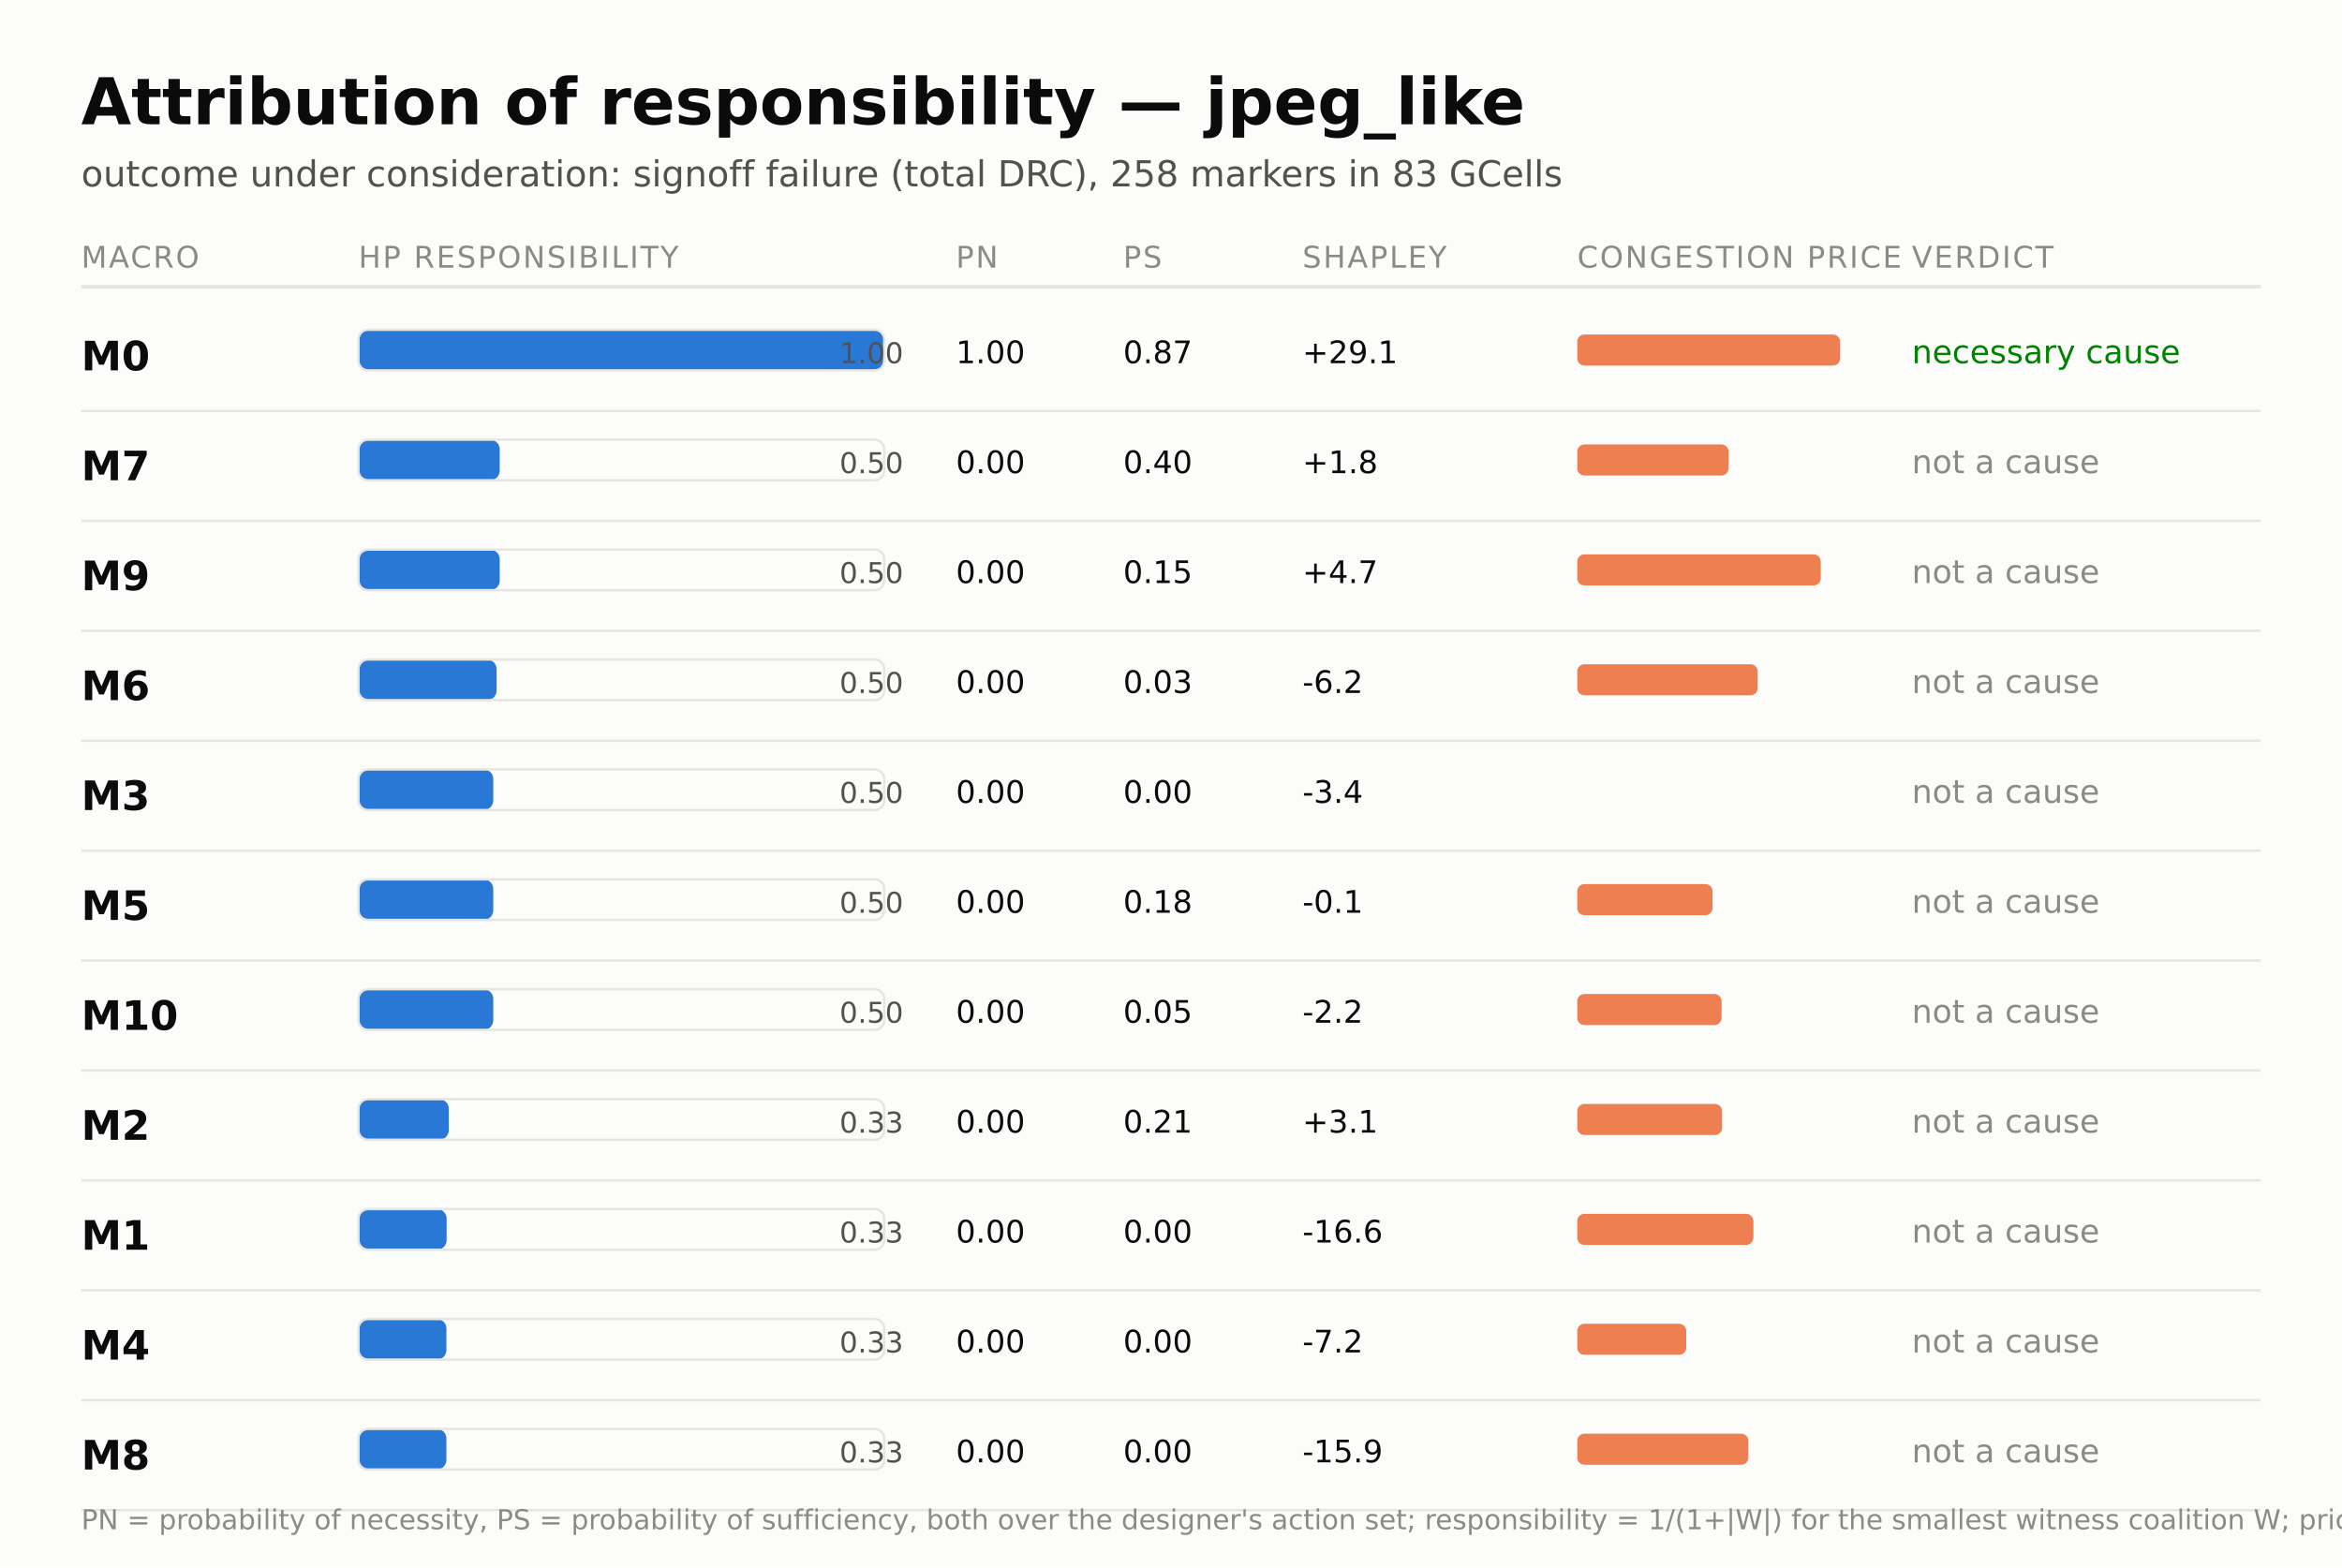
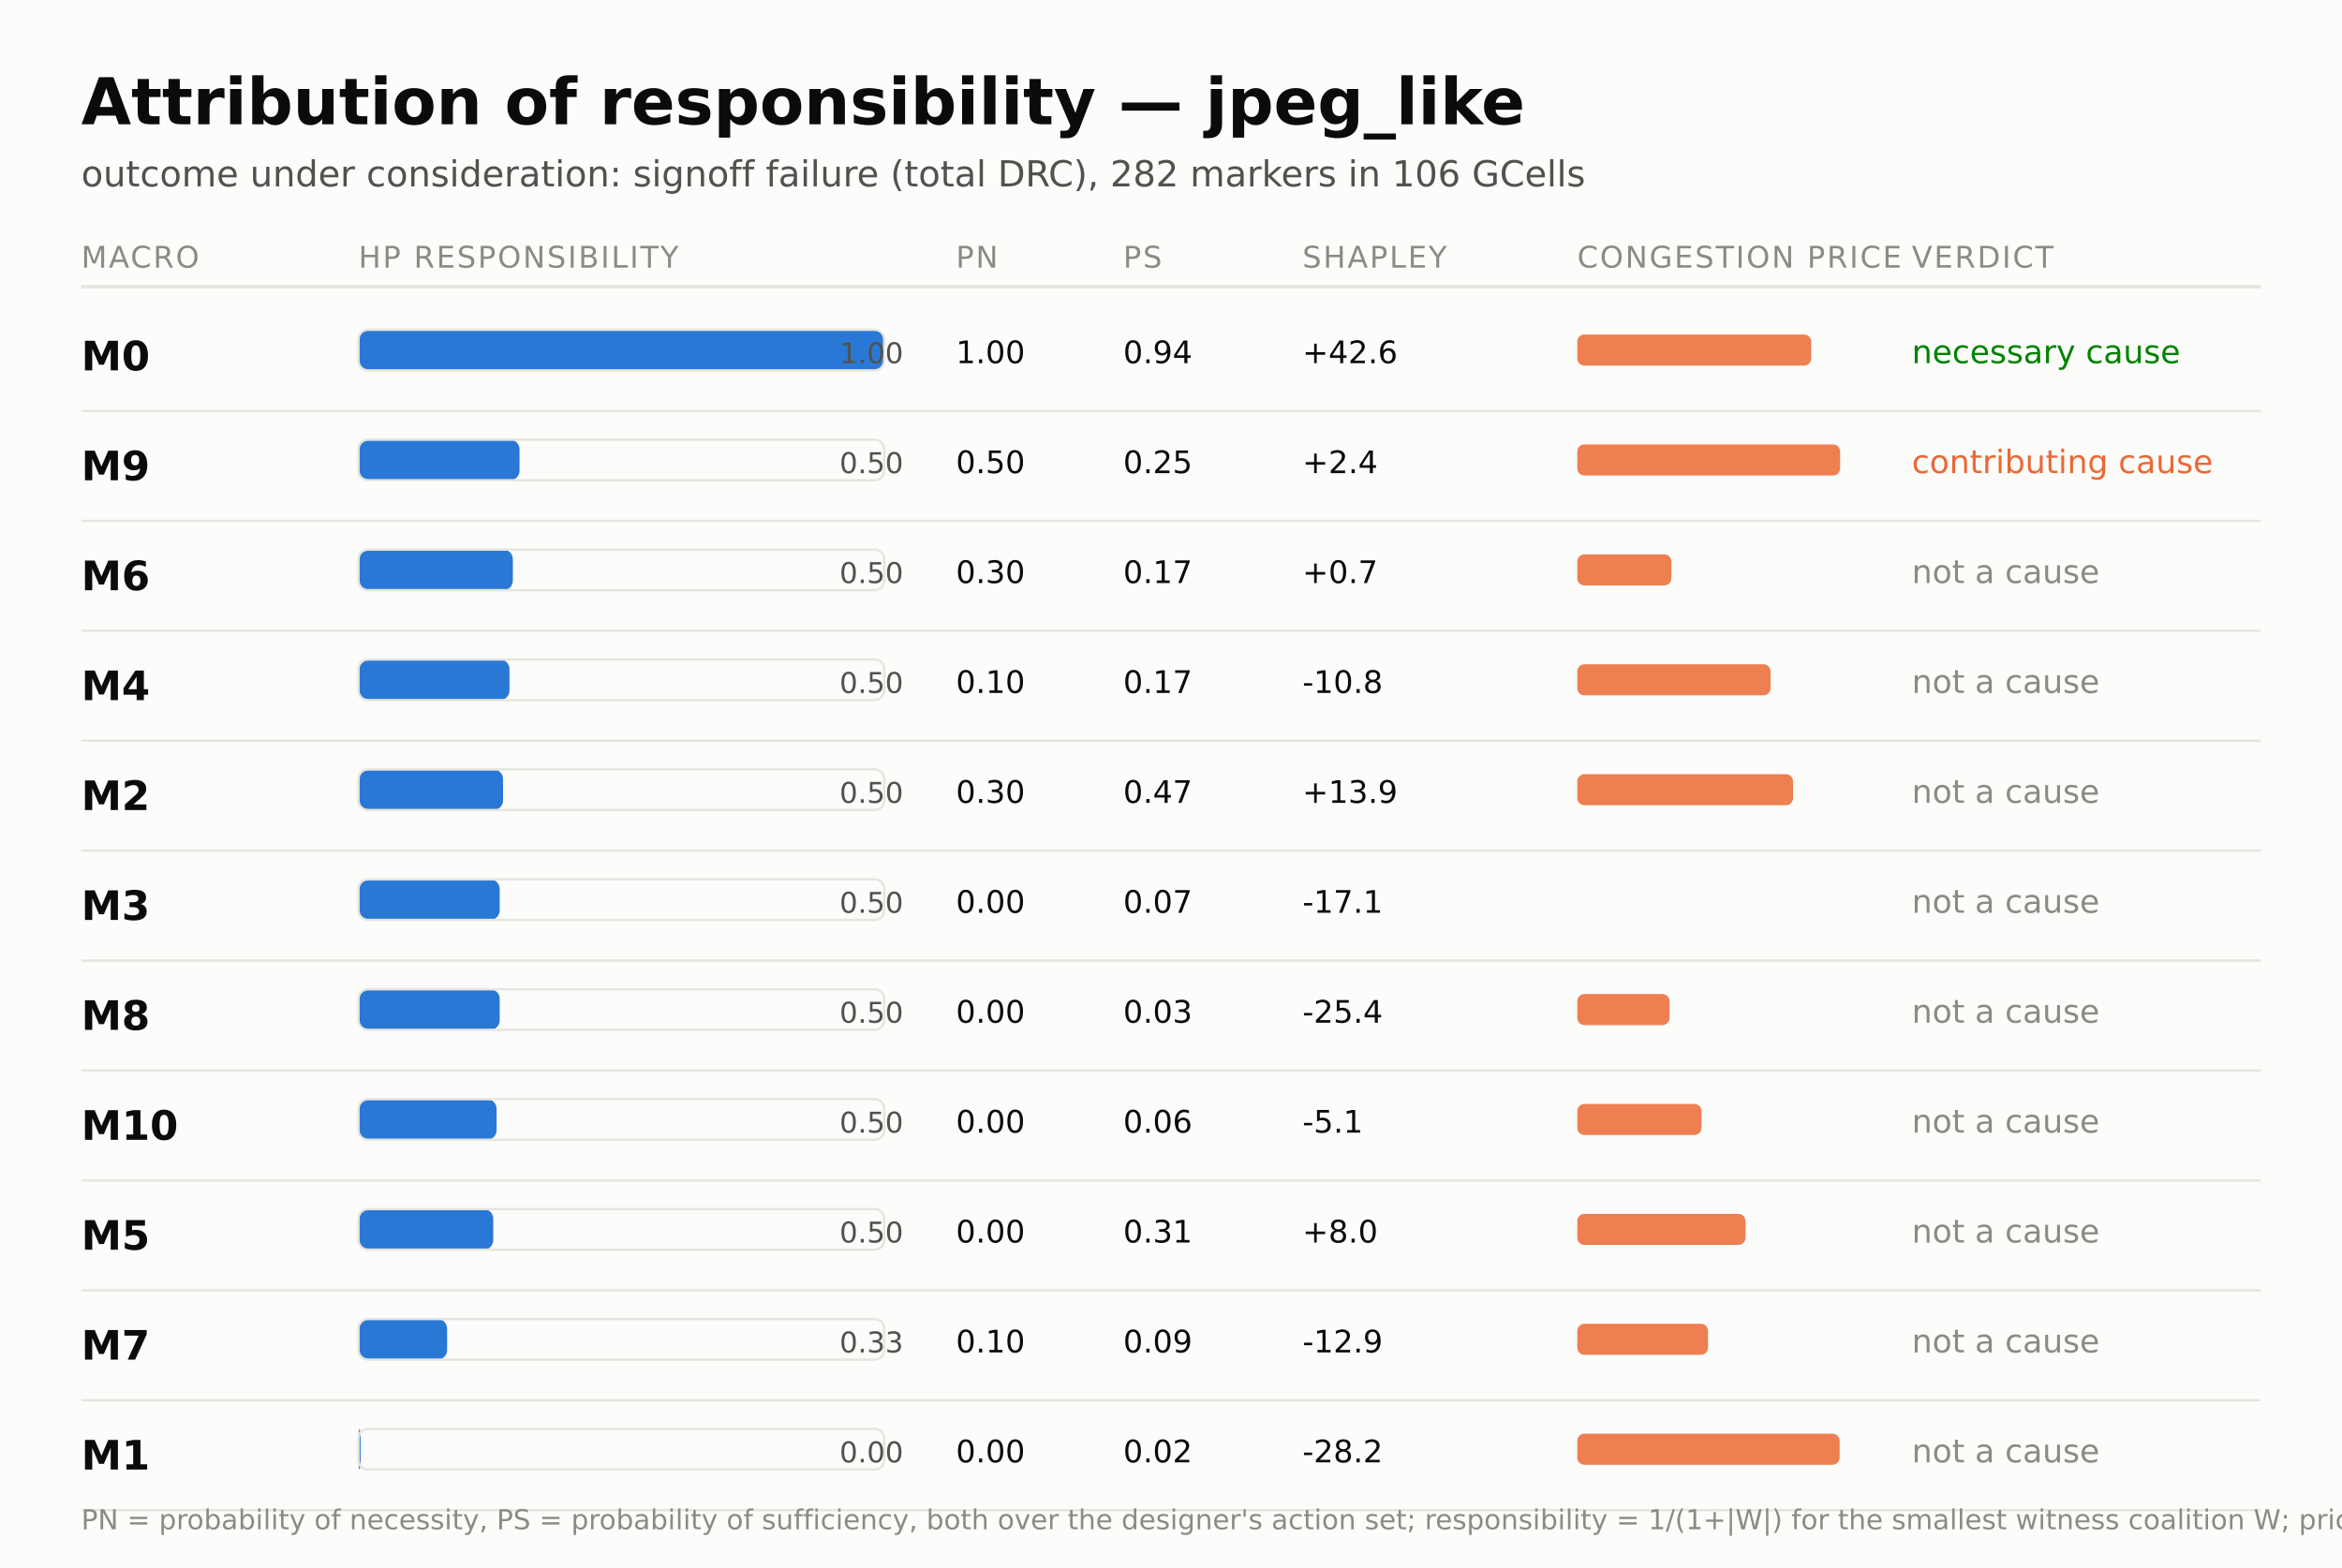
<svg xmlns="http://www.w3.org/2000/svg" width="980" height="656" viewBox="0 0 980 656" font-family="DejaVu Sans, Helvetica, Arial, sans-serif">
  <rect width="980" height="656" fill="#fcfcfb" />
  <text x="34" y="52" font-size="27" font-weight="bold" fill="#0b0b0b">Attribution of responsibility — jpeg_like</text>
-   <text x="34" y="78" font-size="15" fill="#52514e">outcome under consideration: signoff failure (total DRC), 258 markers in 83 GCells</text>
+   <text x="34" y="78" font-size="15" fill="#52514e">outcome under consideration: signoff failure (total DRC), 282 markers in 106 GCells</text>
  <text x="34" y="112" font-size="12.5" fill="#8b8a84" letter-spacing="0.06em">MACRO</text>
  <text x="150" y="112" font-size="12.5" fill="#8b8a84" letter-spacing="0.06em">HP RESPONSIBILITY</text>
  <text x="400" y="112" font-size="12.5" fill="#8b8a84" letter-spacing="0.06em">PN</text>
  <text x="470" y="112" font-size="12.5" fill="#8b8a84" letter-spacing="0.06em">PS</text>
  <text x="545" y="112" font-size="12.5" fill="#8b8a84" letter-spacing="0.06em">SHAPLEY</text>
  <text x="660" y="112" font-size="12.5" fill="#8b8a84" letter-spacing="0.06em">CONGESTION PRICE</text>
  <text x="800" y="112" font-size="12.5" fill="#8b8a84" letter-spacing="0.06em">VERDICT</text>
  <line x1="34" y1="120" x2="946" y2="120" stroke="#e6e5e0" stroke-width="1.5" />
  <text x="34" y="155" font-size="17" font-weight="bold" fill="#0b0b0b">M0</text>
  <rect x="150" y="138" width="220.0" height="17" rx="4" fill="#2a78d6" />
  <rect x="150" y="138" width="220" height="17" rx="4" fill="none" stroke="#e6e5e0" />
  <text x="378" y="152" font-size="12" fill="#52514e" text-anchor="end">1.00</text>
  <text x="400" y="152" font-size="13" fill="#0b0b0b">1.00</text>
-   <text x="470" y="152" font-size="13" fill="#0b0b0b">0.87</text>
-   <text x="545" y="152" font-size="13" fill="#0b0b0b">+29.1</text>
-   <rect x="660" y="140" width="110.0" height="13" rx="3" fill="#eb6834" opacity="0.85" />
+   <text x="470" y="152" font-size="13" fill="#0b0b0b">0.94</text>
+   <text x="545" y="152" font-size="13" fill="#0b0b0b">+42.6</text>
+   <rect x="660" y="140" width="97.9" height="13" rx="3" fill="#eb6834" opacity="0.85" />
  <text x="800" y="152" font-size="13.5" fill="#008300">necessary cause</text>
  <line x1="34" y1="172" x2="946" y2="172" stroke="#e6e5e0" />
-   <text x="34" y="201" font-size="17" font-weight="bold" fill="#0b0b0b">M7</text>
-   <rect x="150" y="184" width="59.1" height="17" rx="4" fill="#2a78d6" />
+   <text x="34" y="201" font-size="17" font-weight="bold" fill="#0b0b0b">M9</text>
+   <rect x="150" y="184" width="67.4" height="17" rx="4" fill="#2a78d6" />
  <rect x="150" y="184" width="220" height="17" rx="4" fill="none" stroke="#e6e5e0" />
  <text x="378" y="198" font-size="12" fill="#52514e" text-anchor="end">0.50</text>
-   <text x="400" y="198" font-size="13" fill="#0b0b0b">0.00</text>
-   <text x="470" y="198" font-size="13" fill="#0b0b0b">0.40</text>
-   <text x="545" y="198" font-size="13" fill="#0b0b0b">+1.8</text>
-   <rect x="660" y="186" width="63.3" height="13" rx="3" fill="#eb6834" opacity="0.85" />
-   <text x="800" y="198" font-size="13.5" fill="#8b8a84">not a cause</text>
+   <text x="400" y="198" font-size="13" fill="#0b0b0b">0.50</text>
+   <text x="470" y="198" font-size="13" fill="#0b0b0b">0.25</text>
+   <text x="545" y="198" font-size="13" fill="#0b0b0b">+2.4</text>
+   <rect x="660" y="186" width="110.0" height="13" rx="3" fill="#eb6834" opacity="0.85" />
+   <text x="800" y="198" font-size="13.5" fill="#eb6834">contributing cause</text>
  <line x1="34" y1="218" x2="946" y2="218" stroke="#e6e5e0" />
-   <text x="34" y="247" font-size="17" font-weight="bold" fill="#0b0b0b">M9</text>
-   <rect x="150" y="230" width="59.1" height="17" rx="4" fill="#2a78d6" />
+   <text x="34" y="247" font-size="17" font-weight="bold" fill="#0b0b0b">M6</text>
+   <rect x="150" y="230" width="64.6" height="17" rx="4" fill="#2a78d6" />
  <rect x="150" y="230" width="220" height="17" rx="4" fill="none" stroke="#e6e5e0" />
  <text x="378" y="244" font-size="12" fill="#52514e" text-anchor="end">0.50</text>
-   <text x="400" y="244" font-size="13" fill="#0b0b0b">0.00</text>
-   <text x="470" y="244" font-size="13" fill="#0b0b0b">0.15</text>
-   <text x="545" y="244" font-size="13" fill="#0b0b0b">+4.7</text>
-   <rect x="660" y="232" width="101.9" height="13" rx="3" fill="#eb6834" opacity="0.85" />
+   <text x="400" y="244" font-size="13" fill="#0b0b0b">0.30</text>
+   <text x="470" y="244" font-size="13" fill="#0b0b0b">0.17</text>
+   <text x="545" y="244" font-size="13" fill="#0b0b0b">+0.7</text>
+   <rect x="660" y="232" width="39.4" height="13" rx="3" fill="#eb6834" opacity="0.85" />
  <text x="800" y="244" font-size="13.5" fill="#8b8a84">not a cause</text>
  <line x1="34" y1="264" x2="946" y2="264" stroke="#e6e5e0" />
-   <text x="34" y="293" font-size="17" font-weight="bold" fill="#0b0b0b">M6</text>
-   <rect x="150" y="276" width="57.8" height="17" rx="4" fill="#2a78d6" />
+   <text x="34" y="293" font-size="17" font-weight="bold" fill="#0b0b0b">M4</text>
+   <rect x="150" y="276" width="63.2" height="17" rx="4" fill="#2a78d6" />
  <rect x="150" y="276" width="220" height="17" rx="4" fill="none" stroke="#e6e5e0" />
  <text x="378" y="290" font-size="12" fill="#52514e" text-anchor="end">0.50</text>
-   <text x="400" y="290" font-size="13" fill="#0b0b0b">0.00</text>
-   <text x="470" y="290" font-size="13" fill="#0b0b0b">0.03</text>
-   <text x="545" y="290" font-size="13" fill="#0b0b0b">-6.2</text>
-   <rect x="660" y="278" width="75.5" height="13" rx="3" fill="#eb6834" opacity="0.85" />
+   <text x="400" y="290" font-size="13" fill="#0b0b0b">0.10</text>
+   <text x="470" y="290" font-size="13" fill="#0b0b0b">0.17</text>
+   <text x="545" y="290" font-size="13" fill="#0b0b0b">-10.8</text>
+   <rect x="660" y="278" width="80.9" height="13" rx="3" fill="#eb6834" opacity="0.85" />
  <text x="800" y="290" font-size="13.5" fill="#8b8a84">not a cause</text>
  <line x1="34" y1="310" x2="946" y2="310" stroke="#e6e5e0" />
-   <text x="34" y="339" font-size="17" font-weight="bold" fill="#0b0b0b">M3</text>
-   <rect x="150" y="322" width="56.4" height="17" rx="4" fill="#2a78d6" />
+   <text x="34" y="339" font-size="17" font-weight="bold" fill="#0b0b0b">M2</text>
+   <rect x="150" y="322" width="60.5" height="17" rx="4" fill="#2a78d6" />
  <rect x="150" y="322" width="220" height="17" rx="4" fill="none" stroke="#e6e5e0" />
  <text x="378" y="336" font-size="12" fill="#52514e" text-anchor="end">0.50</text>
-   <text x="400" y="336" font-size="13" fill="#0b0b0b">0.00</text>
-   <text x="470" y="336" font-size="13" fill="#0b0b0b">0.00</text>
-   <text x="545" y="336" font-size="13" fill="#0b0b0b">-3.4</text>
-   <rect x="660" y="324" width="0.0" height="13" rx="3" fill="#eb6834" opacity="0.85" />
+   <text x="400" y="336" font-size="13" fill="#0b0b0b">0.30</text>
+   <text x="470" y="336" font-size="13" fill="#0b0b0b">0.47</text>
+   <text x="545" y="336" font-size="13" fill="#0b0b0b">+13.9</text>
+   <rect x="660" y="324" width="90.3" height="13" rx="3" fill="#eb6834" opacity="0.85" />
  <text x="800" y="336" font-size="13.5" fill="#8b8a84">not a cause</text>
  <line x1="34" y1="356" x2="946" y2="356" stroke="#e6e5e0" />
-   <text x="34" y="385" font-size="17" font-weight="bold" fill="#0b0b0b">M5</text>
-   <rect x="150" y="368" width="56.4" height="17" rx="4" fill="#2a78d6" />
+   <text x="34" y="385" font-size="17" font-weight="bold" fill="#0b0b0b">M3</text>
+   <rect x="150" y="368" width="59.1" height="17" rx="4" fill="#2a78d6" />
  <rect x="150" y="368" width="220" height="17" rx="4" fill="none" stroke="#e6e5e0" />
  <text x="378" y="382" font-size="12" fill="#52514e" text-anchor="end">0.50</text>
  <text x="400" y="382" font-size="13" fill="#0b0b0b">0.00</text>
-   <text x="470" y="382" font-size="13" fill="#0b0b0b">0.18</text>
-   <text x="545" y="382" font-size="13" fill="#0b0b0b">-0.1</text>
-   <rect x="660" y="370" width="56.6" height="13" rx="3" fill="#eb6834" opacity="0.85" />
+   <text x="470" y="382" font-size="13" fill="#0b0b0b">0.07</text>
+   <text x="545" y="382" font-size="13" fill="#0b0b0b">-17.1</text>
+   <rect x="660" y="370" width="0.0" height="13" rx="3" fill="#eb6834" opacity="0.85" />
  <text x="800" y="382" font-size="13.5" fill="#8b8a84">not a cause</text>
  <line x1="34" y1="402" x2="946" y2="402" stroke="#e6e5e0" />
-   <text x="34" y="431" font-size="17" font-weight="bold" fill="#0b0b0b">M10</text>
-   <rect x="150" y="414" width="56.4" height="17" rx="4" fill="#2a78d6" />
+   <text x="34" y="431" font-size="17" font-weight="bold" fill="#0b0b0b">M8</text>
+   <rect x="150" y="414" width="59.1" height="17" rx="4" fill="#2a78d6" />
  <rect x="150" y="414" width="220" height="17" rx="4" fill="none" stroke="#e6e5e0" />
  <text x="378" y="428" font-size="12" fill="#52514e" text-anchor="end">0.50</text>
  <text x="400" y="428" font-size="13" fill="#0b0b0b">0.00</text>
-   <text x="470" y="428" font-size="13" fill="#0b0b0b">0.05</text>
-   <text x="545" y="428" font-size="13" fill="#0b0b0b">-2.2</text>
-   <rect x="660" y="416" width="60.4" height="13" rx="3" fill="#eb6834" opacity="0.85" />
+   <text x="470" y="428" font-size="13" fill="#0b0b0b">0.03</text>
+   <text x="545" y="428" font-size="13" fill="#0b0b0b">-25.4</text>
+   <rect x="660" y="416" width="38.6" height="13" rx="3" fill="#eb6834" opacity="0.85" />
  <text x="800" y="428" font-size="13.5" fill="#8b8a84">not a cause</text>
  <line x1="34" y1="448" x2="946" y2="448" stroke="#e6e5e0" />
-   <text x="34" y="477" font-size="17" font-weight="bold" fill="#0b0b0b">M2</text>
-   <rect x="150" y="460" width="37.8" height="17" rx="4" fill="#2a78d6" />
+   <text x="34" y="477" font-size="17" font-weight="bold" fill="#0b0b0b">M10</text>
+   <rect x="150" y="460" width="57.8" height="17" rx="4" fill="#2a78d6" />
  <rect x="150" y="460" width="220" height="17" rx="4" fill="none" stroke="#e6e5e0" />
-   <text x="378" y="474" font-size="12" fill="#52514e" text-anchor="end">0.33</text>
+   <text x="378" y="474" font-size="12" fill="#52514e" text-anchor="end">0.50</text>
  <text x="400" y="474" font-size="13" fill="#0b0b0b">0.00</text>
-   <text x="470" y="474" font-size="13" fill="#0b0b0b">0.21</text>
-   <text x="545" y="474" font-size="13" fill="#0b0b0b">+3.1</text>
-   <rect x="660" y="462" width="60.6" height="13" rx="3" fill="#eb6834" opacity="0.85" />
+   <text x="470" y="474" font-size="13" fill="#0b0b0b">0.06</text>
+   <text x="545" y="474" font-size="13" fill="#0b0b0b">-5.1</text>
+   <rect x="660" y="462" width="52.0" height="13" rx="3" fill="#eb6834" opacity="0.85" />
  <text x="800" y="474" font-size="13.5" fill="#8b8a84">not a cause</text>
  <line x1="34" y1="494" x2="946" y2="494" stroke="#e6e5e0" />
-   <text x="34" y="523" font-size="17" font-weight="bold" fill="#0b0b0b">M1</text>
-   <rect x="150" y="506" width="36.9" height="17" rx="4" fill="#2a78d6" />
+   <text x="34" y="523" font-size="17" font-weight="bold" fill="#0b0b0b">M5</text>
+   <rect x="150" y="506" width="56.4" height="17" rx="4" fill="#2a78d6" />
  <rect x="150" y="506" width="220" height="17" rx="4" fill="none" stroke="#e6e5e0" />
-   <text x="378" y="520" font-size="12" fill="#52514e" text-anchor="end">0.33</text>
+   <text x="378" y="520" font-size="12" fill="#52514e" text-anchor="end">0.50</text>
  <text x="400" y="520" font-size="13" fill="#0b0b0b">0.00</text>
-   <text x="470" y="520" font-size="13" fill="#0b0b0b">0.00</text>
-   <text x="545" y="520" font-size="13" fill="#0b0b0b">-16.6</text>
-   <rect x="660" y="508" width="73.7" height="13" rx="3" fill="#eb6834" opacity="0.85" />
+   <text x="470" y="520" font-size="13" fill="#0b0b0b">0.31</text>
+   <text x="545" y="520" font-size="13" fill="#0b0b0b">+8.0</text>
+   <rect x="660" y="508" width="70.4" height="13" rx="3" fill="#eb6834" opacity="0.85" />
  <text x="800" y="520" font-size="13.5" fill="#8b8a84">not a cause</text>
  <line x1="34" y1="540" x2="946" y2="540" stroke="#e6e5e0" />
-   <text x="34" y="569" font-size="17" font-weight="bold" fill="#0b0b0b">M4</text>
-   <rect x="150" y="552" width="36.8" height="17" rx="4" fill="#2a78d6" />
+   <text x="34" y="569" font-size="17" font-weight="bold" fill="#0b0b0b">M7</text>
+   <rect x="150" y="552" width="37.1" height="17" rx="4" fill="#2a78d6" />
  <rect x="150" y="552" width="220" height="17" rx="4" fill="none" stroke="#e6e5e0" />
  <text x="378" y="566" font-size="12" fill="#52514e" text-anchor="end">0.33</text>
-   <text x="400" y="566" font-size="13" fill="#0b0b0b">0.00</text>
-   <text x="470" y="566" font-size="13" fill="#0b0b0b">0.00</text>
-   <text x="545" y="566" font-size="13" fill="#0b0b0b">-7.2</text>
-   <rect x="660" y="554" width="45.6" height="13" rx="3" fill="#eb6834" opacity="0.85" />
+   <text x="400" y="566" font-size="13" fill="#0b0b0b">0.10</text>
+   <text x="470" y="566" font-size="13" fill="#0b0b0b">0.09</text>
+   <text x="545" y="566" font-size="13" fill="#0b0b0b">-12.9</text>
+   <rect x="660" y="554" width="54.7" height="13" rx="3" fill="#eb6834" opacity="0.85" />
  <text x="800" y="566" font-size="13.5" fill="#8b8a84">not a cause</text>
  <line x1="34" y1="586" x2="946" y2="586" stroke="#e6e5e0" />
-   <text x="34" y="615" font-size="17" font-weight="bold" fill="#0b0b0b">M8</text>
-   <rect x="150" y="598" width="36.8" height="17" rx="4" fill="#2a78d6" />
+   <text x="34" y="615" font-size="17" font-weight="bold" fill="#0b0b0b">M1</text>
+   <rect x="150" y="598" width="0.9" height="17" rx="4" fill="#2a78d6" />
  <rect x="150" y="598" width="220" height="17" rx="4" fill="none" stroke="#e6e5e0" />
-   <text x="378" y="612" font-size="12" fill="#52514e" text-anchor="end">0.33</text>
+   <text x="378" y="612" font-size="12" fill="#52514e" text-anchor="end">0.00</text>
  <text x="400" y="612" font-size="13" fill="#0b0b0b">0.00</text>
-   <text x="470" y="612" font-size="13" fill="#0b0b0b">0.00</text>
-   <text x="545" y="612" font-size="13" fill="#0b0b0b">-15.9</text>
-   <rect x="660" y="600" width="71.6" height="13" rx="3" fill="#eb6834" opacity="0.85" />
+   <text x="470" y="612" font-size="13" fill="#0b0b0b">0.02</text>
+   <text x="545" y="612" font-size="13" fill="#0b0b0b">-28.2</text>
+   <rect x="660" y="600" width="109.8" height="13" rx="3" fill="#eb6834" opacity="0.85" />
  <text x="800" y="612" font-size="13.5" fill="#8b8a84">not a cause</text>
  <line x1="34" y1="632" x2="946" y2="632" stroke="#e6e5e0" />
  <text x="34" y="640" font-size="11.5" fill="#8b8a84">PN = probability of necessity, PS = probability of sufficiency, both over the designer's action set; responsibility = 1/(1+|W|) for the smallest witness coalition W; price in units of routing cost imposed on other nets.</text>
</svg>
